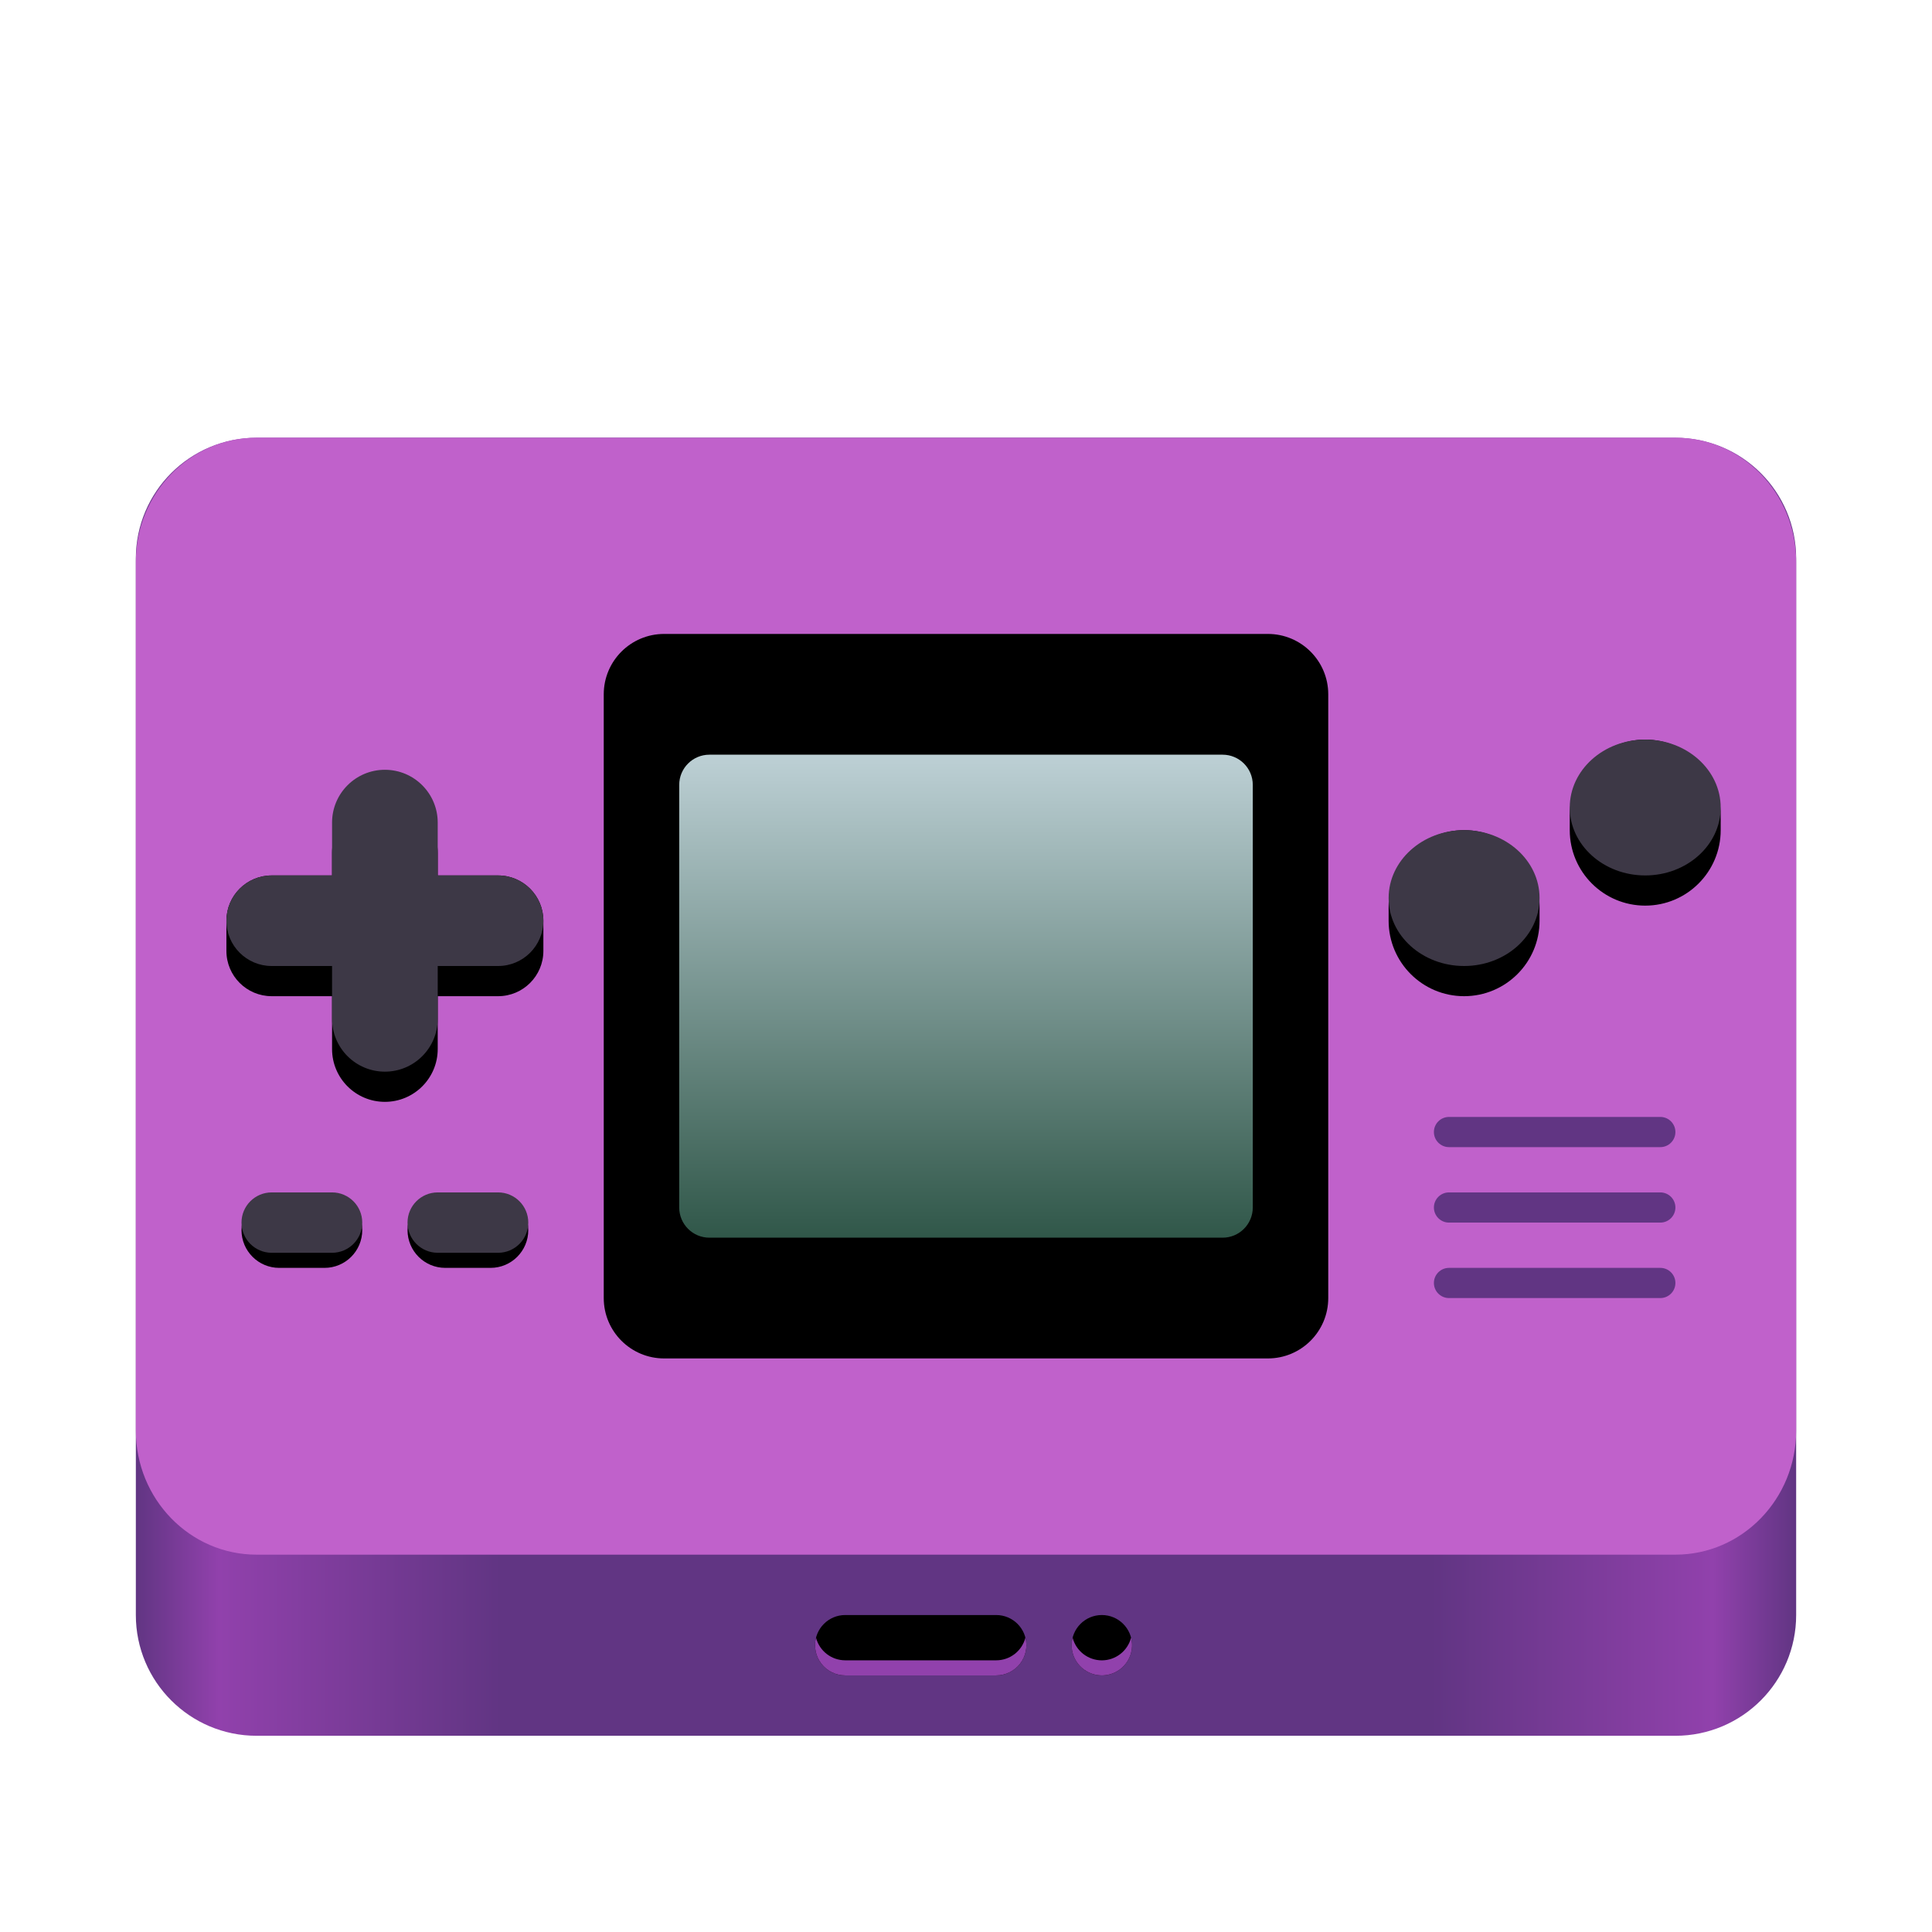
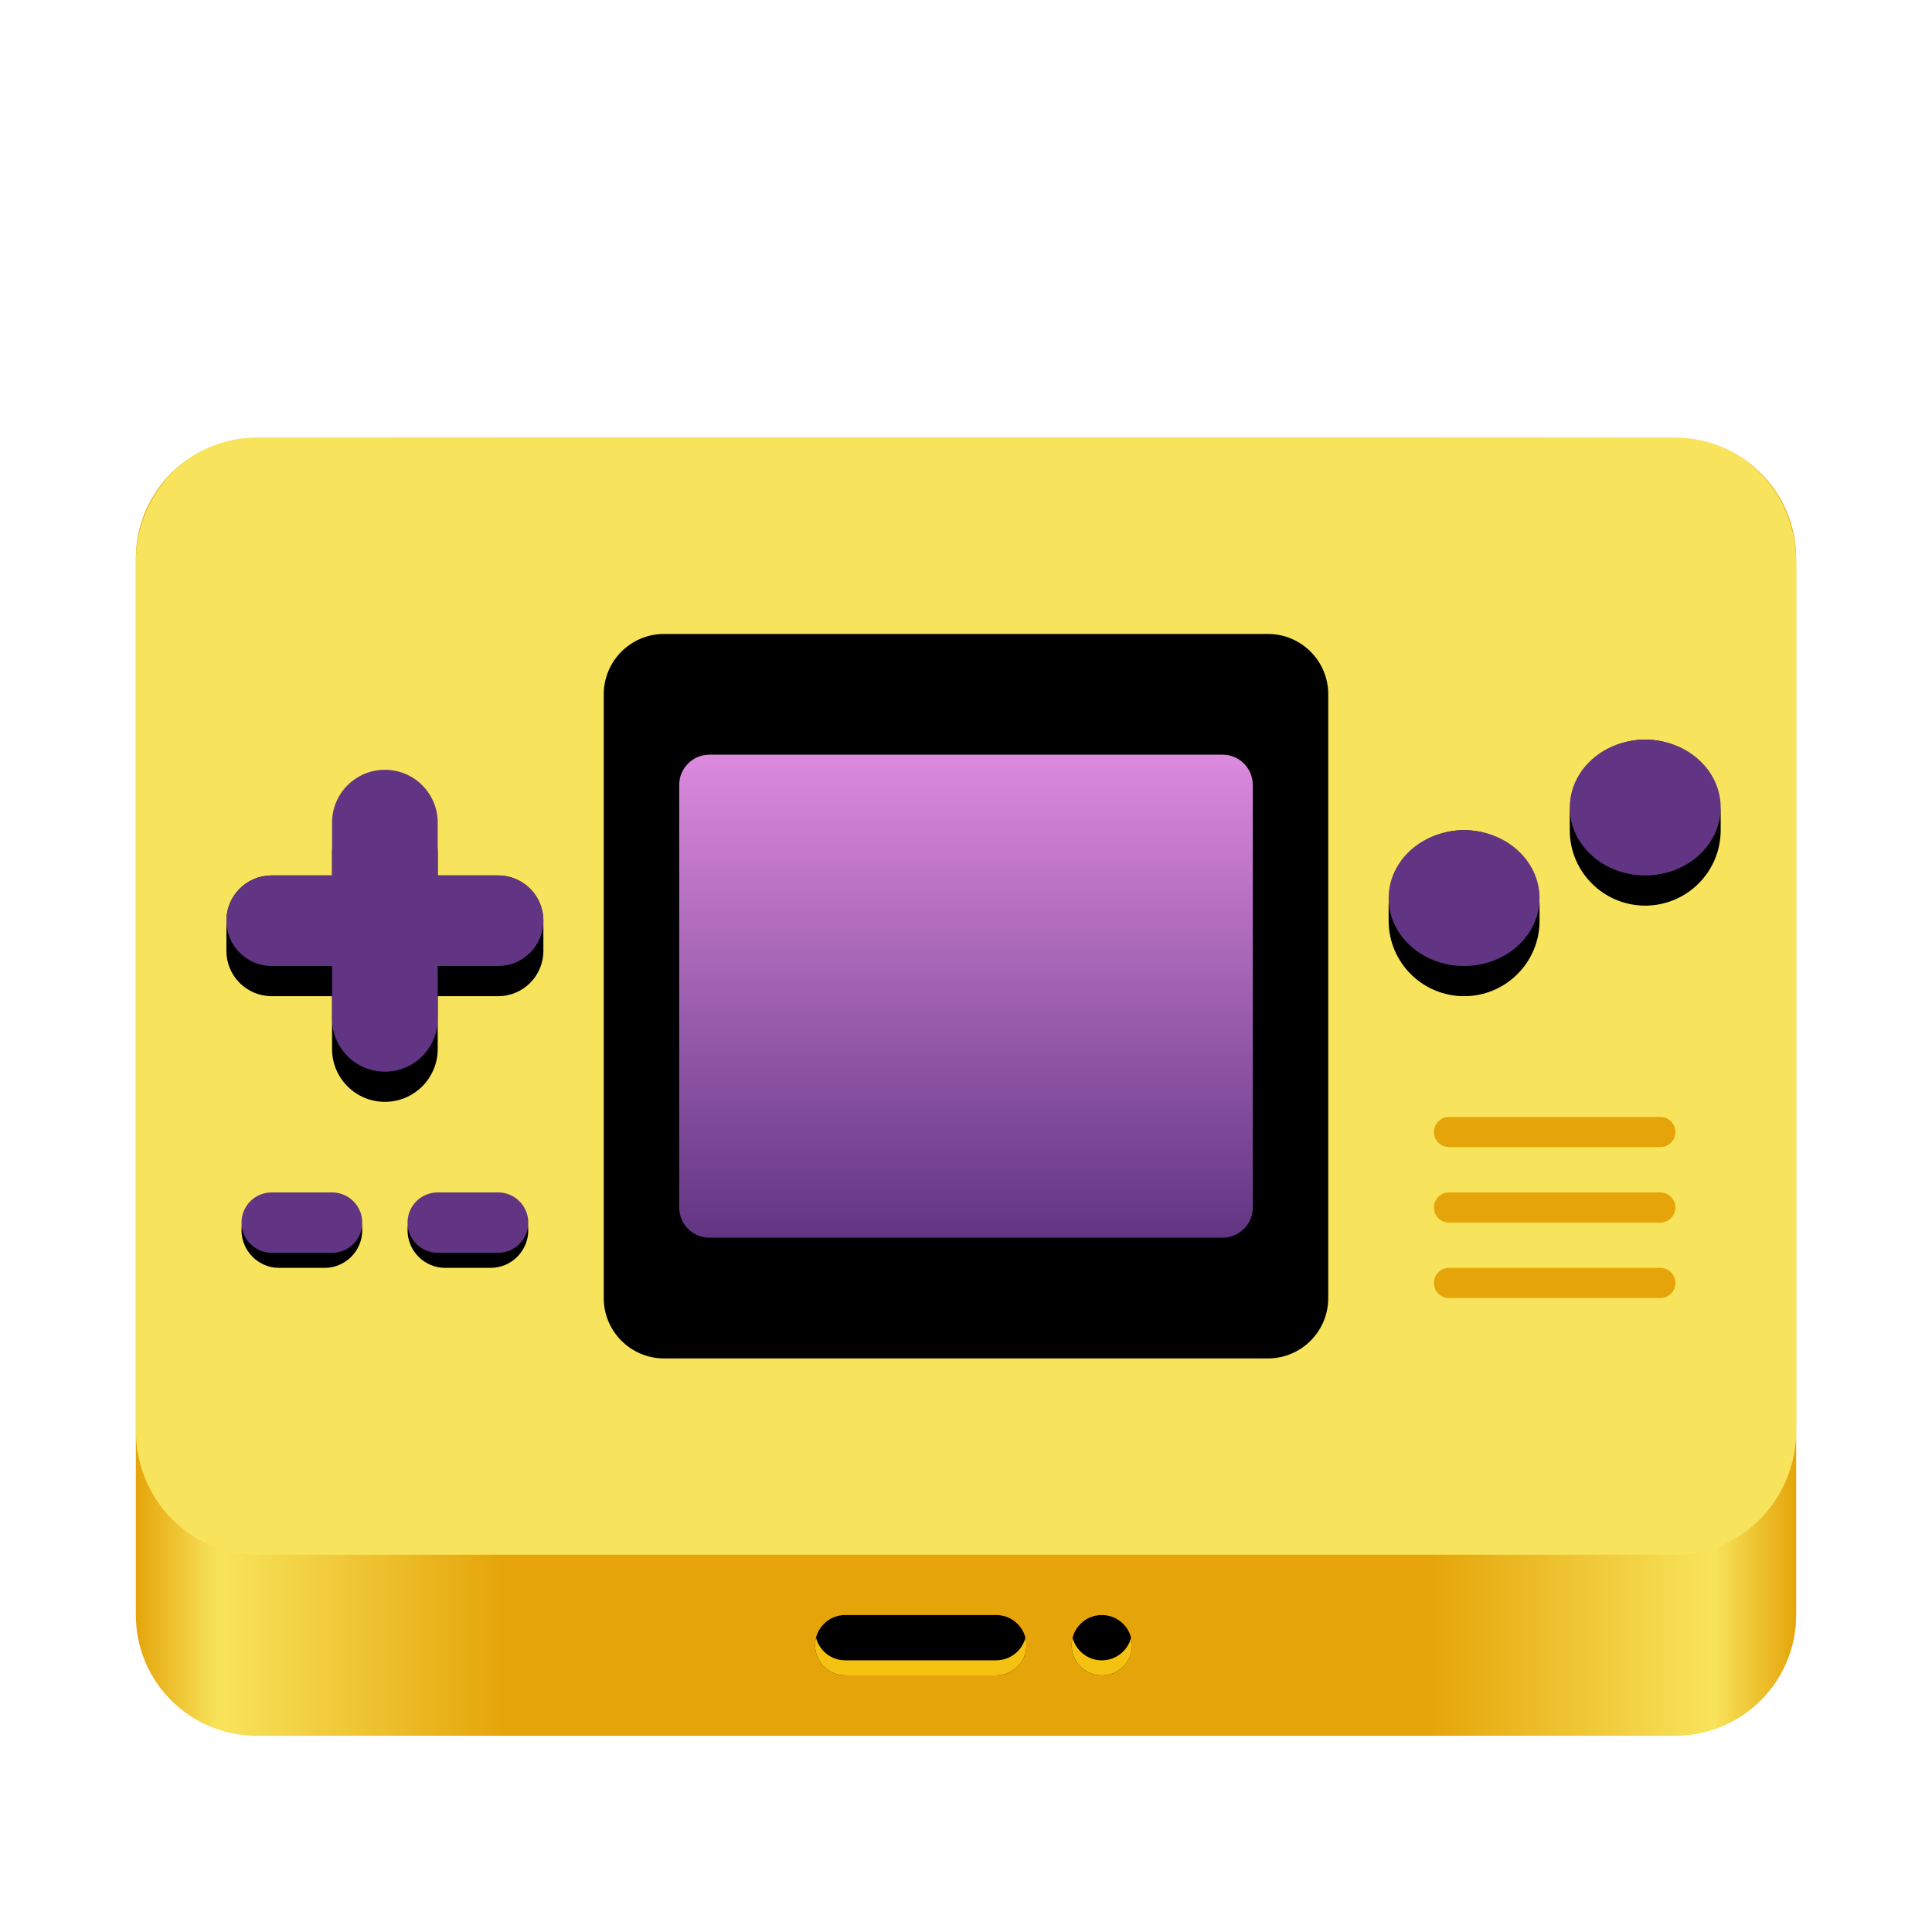
- <svg xmlns="http://www.w3.org/2000/svg" width="128" height="128" fill="none">
-   <path fill="url(#a)" d="M111 29H17a8 8 0 0 0-8 8v70a8 8 0 0 0 8 8h94a8 8 0 0 0 8-8V37a8 8 0 0 0-8-8Z" />
-   <path fill="#C061CB" d="M111 29H17c-4.418 0-8 3.681-8 8.222v57.556c0 4.54 3.582 8.222 8 8.222h94c4.418 0 8-3.681 8-8.222V37.222c0-4.54-3.582-8.222-8-8.222Z" />
-   <path fill="#000" d="M84 42H44a4 4 0 0 0-4 4v40a4 4 0 0 0 4 4h40a4 4 0 0 0 4-4V46a4 4 0 0 0-4-4Z" />
-   <path fill="url(#b)" d="M81 50H47a2 2 0 0 0-2 2v28a2 2 0 0 0 2 2h34a2 2 0 0 0 2-2V52a2 2 0 0 0-2-2Z" />
-   <path fill="#000" d="M102 61v-1a5 5 0 0 0-10 0v1a5 5 0 0 0 10 0ZM114 55v-1a5 5 0 0 0-10 0v1a5 5 0 0 0 10 0Z" />
-   <path fill="#3D3846" d="M97 64c2.761 0 5-2.015 5-4.5S99.761 55 97 55s-5 2.015-5 4.5 2.239 4.5 5 4.5ZM109 58c2.761 0 5-2.015 5-4.5s-2.239-4.5-5-4.5-5 2.015-5 4.5 2.239 4.5 5 4.5Z" />
-   <path fill="#000" d="M29 56.5a3.5 3.5 0 1 0-7 0v13a3.5 3.5 0 1 0 7 0v-13Z" />
-   <path fill="#000" d="M33 58H18a3 3 0 0 0-3 3v2a3 3 0 0 0 3 3h15a3 3 0 0 0 3-3v-2a3 3 0 0 0-3-3Z" />
-   <path fill="#3D3846" d="M29 54.5a3.5 3.5 0 1 0-7 0v13a3.5 3.5 0 1 0 7 0v-13Z" />
-   <path fill="#3D3846" d="M33 58H18a3 3 0 1 0 0 6h15a3 3 0 1 0 0-6Z" />
-   <path fill="#000" d="M71 109a2 2 0 1 1 4 0 2 2 0 0 1-4 0Z" />
-   <path fill="#9141AC" d="M71.063 108.5a2 2 0 0 0 3.874 0 1.999 1.999 0 0 1-2.817 2.294 1.996 1.996 0 0 1-1.057-2.294Z" />
-   <path fill="#000" d="M66 107H56a2 2 0 1 0 0 4h10a2 2 0 1 0 0-4Z" />
-   <path fill="#9141AC" d="M54.063 108.5A2 2 0 0 0 56 111h10a2.005 2.005 0 0 0 1.582-.775 1.996 1.996 0 0 0 .355-1.725A1.999 1.999 0 0 1 66 110H56a1.998 1.998 0 0 1-1.937-1.5Z" />
-   <path fill="#613583" d="M110 74H96a1 1 0 1 0 0 2h14a1 1 0 0 0 0-2ZM110 79H96a1 1 0 1 0 0 2h14a1 1 0 0 0 0-2ZM110 84H96a1 1 0 1 0 0 2h14a1 1 0 0 0 0-2Z" />
-   <path fill="#000" d="M21.5 79h-3a2.5 2.5 0 0 0 0 5h3a2.5 2.5 0 0 0 0-5ZM32.5 79h-3a2.5 2.5 0 0 0 0 5h3a2.5 2.5 0 0 0 0-5Z" />
-   <path fill="#3D3846" d="M22 79h-4a2 2 0 1 0 0 4h4a2 2 0 1 0 0-4ZM33 79h-4a2 2 0 1 0 0 4h4a2 2 0 1 0 0-4Z" />
-   <defs>
+ <svg xmlns="http://www.w3.org/2000/svg" width="128" height="128" fill="none" version="1.1" id="svg24">
+   <path fill="url(#a)" d="M111 29H17a8 8 0 0 0-8 8v70a8 8 0 0 0 8 8h94a8 8 0 0 0 8-8V37a8 8 0 0 0-8-8Z" id="path1" />
+   <path fill="#C061CB" d="M111 29H17c-4.418 0-8 3.681-8 8.222v57.556c0 4.54 3.582 8.222 8 8.222h94c4.418 0 8-3.681 8-8.222V37.222c0-4.54-3.582-8.222-8-8.222Z" id="path2" style="fill:#f8e45c;fill-opacity:1" />
+   <path fill="#000" d="M84 42H44a4 4 0 0 0-4 4v40a4 4 0 0 0 4 4h40a4 4 0 0 0 4-4V46a4 4 0 0 0-4-4Z" id="path3" />
+   <path fill="url(#b)" d="M81 50H47a2 2 0 0 0-2 2v28a2 2 0 0 0 2 2h34a2 2 0 0 0 2-2V52a2 2 0 0 0-2-2Z" id="path4" />
+   <path fill="#000" d="M102 61v-1a5 5 0 0 0-10 0v1a5 5 0 0 0 10 0ZM114 55v-1a5 5 0 0 0-10 0v1a5 5 0 0 0 10 0Z" id="path5" />
+   <path fill="#3D3846" d="M97 64c2.761 0 5-2.015 5-4.5S99.761 55 97 55s-5 2.015-5 4.5 2.239 4.5 5 4.5ZM109 58c2.761 0 5-2.015 5-4.5s-2.239-4.5-5-4.5-5 2.015-5 4.5 2.239 4.5 5 4.5Z" id="path6" style="fill:#613583;fill-opacity:1" />
+   <path fill="#000" d="M29 56.5a3.5 3.5 0 1 0-7 0v13a3.5 3.5 0 1 0 7 0v-13Z" id="path7" />
+   <path fill="#000" d="M33 58H18a3 3 0 0 0-3 3v2a3 3 0 0 0 3 3h15a3 3 0 0 0 3-3v-2a3 3 0 0 0-3-3Z" id="path8" />
+   <path fill="#3D3846" d="M29 54.5a3.5 3.5 0 1 0-7 0v13a3.5 3.5 0 1 0 7 0v-13Z" id="path9" style="fill:#613583;fill-opacity:1" />
+   <path fill="#3D3846" d="M33 58H18a3 3 0 1 0 0 6h15a3 3 0 1 0 0-6Z" id="path10" style="fill:#613583;fill-opacity:1" />
+   <path fill="#000" d="M71 109a2 2 0 1 1 4 0 2 2 0 0 1-4 0Z" id="path11" />
+   <path fill="#9141AC" d="M71.063 108.5a2 2 0 0 0 3.874 0 1.999 1.999 0 0 1-2.817 2.294 1.996 1.996 0 0 1-1.057-2.294Z" id="path12" style="fill:#f5c211;fill-opacity:1" />
+   <path fill="#000" d="M66 107H56a2 2 0 1 0 0 4h10a2 2 0 1 0 0-4Z" id="path13" />
+   <path fill="#9141AC" d="M54.063 108.5A2 2 0 0 0 56 111h10a2.005 2.005 0 0 0 1.582-.775 1.996 1.996 0 0 0 .355-1.725A1.999 1.999 0 0 1 66 110H56a1.998 1.998 0 0 1-1.937-1.5Z" id="path14" style="fill:#f5c211;fill-opacity:1" />
+   <path fill="#613583" d="M110 74H96a1 1 0 1 0 0 2h14a1 1 0 0 0 0-2ZM110 79H96a1 1 0 1 0 0 2h14a1 1 0 0 0 0-2ZM110 84H96a1 1 0 1 0 0 2h14a1 1 0 0 0 0-2Z" id="path15" style="fill:#e5a50a;fill-opacity:1" />
+   <path fill="#000" d="M21.5 79h-3a2.5 2.5 0 0 0 0 5h3a2.5 2.5 0 0 0 0-5ZM32.5 79h-3a2.5 2.5 0 0 0 0 5h3a2.5 2.5 0 0 0 0-5Z" id="path16" />
+   <path fill="#3D3846" d="M22 79h-4a2 2 0 1 0 0 4h4a2 2 0 1 0 0-4ZM33 79h-4a2 2 0 1 0 0 4h4a2 2 0 1 0 0-4Z" id="path17" style="fill:#613583;fill-opacity:1" />
+   <defs id="defs24">
    <linearGradient id="a" x1="9" x2="119" y1="115" y2="115" gradientUnits="userSpaceOnUse">
-       <stop stop-color="#613583" />
-       <stop offset=".05" stop-color="#9141AC" />
-       <stop offset=".22" stop-color="#613583" />
-       <stop offset=".78" stop-color="#613583" />
-       <stop offset=".95" stop-color="#9141AC" />
-       <stop offset="1" stop-color="#613583" />
+       <stop stop-color="#613583" id="stop17" offset="0" style="stop-color:#e5a50a;stop-opacity:1;" />
+       <stop offset="0.05" stop-color="#9141AC" id="stop18" style="stop-color:#f8e45c;stop-opacity:1;" />
+       <stop offset="0.22" stop-color="#613583" id="stop19" style="stop-color:#e5a50a;stop-opacity:1;" />
+       <stop offset="0.78" stop-color="#613583" id="stop20" style="stop-color:#e5a50a;stop-opacity:1;" />
+       <stop offset="0.95" stop-color="#9141AC" id="stop21" style="stop-color:#f8e45c;stop-opacity:1;" />
+       <stop offset="1" stop-color="#613583" id="stop22" style="stop-color:#e5a50a;stop-opacity:1;" />
    </linearGradient>
    <linearGradient id="b" x1="45" x2="45" y1="50" y2="82" gradientUnits="userSpaceOnUse">
-       <stop stop-color="#BDD0D5" />
-       <stop offset="1" stop-color="#305749" />
+       <stop stop-color="#BDD0D5" id="stop23" offset="0" style="stop-color:#dc8add;stop-opacity:1;" />
+       <stop offset="1" stop-color="#305749" id="stop24" style="stop-color:#613583;stop-opacity:1;" />
    </linearGradient>
  </defs>
</svg>
